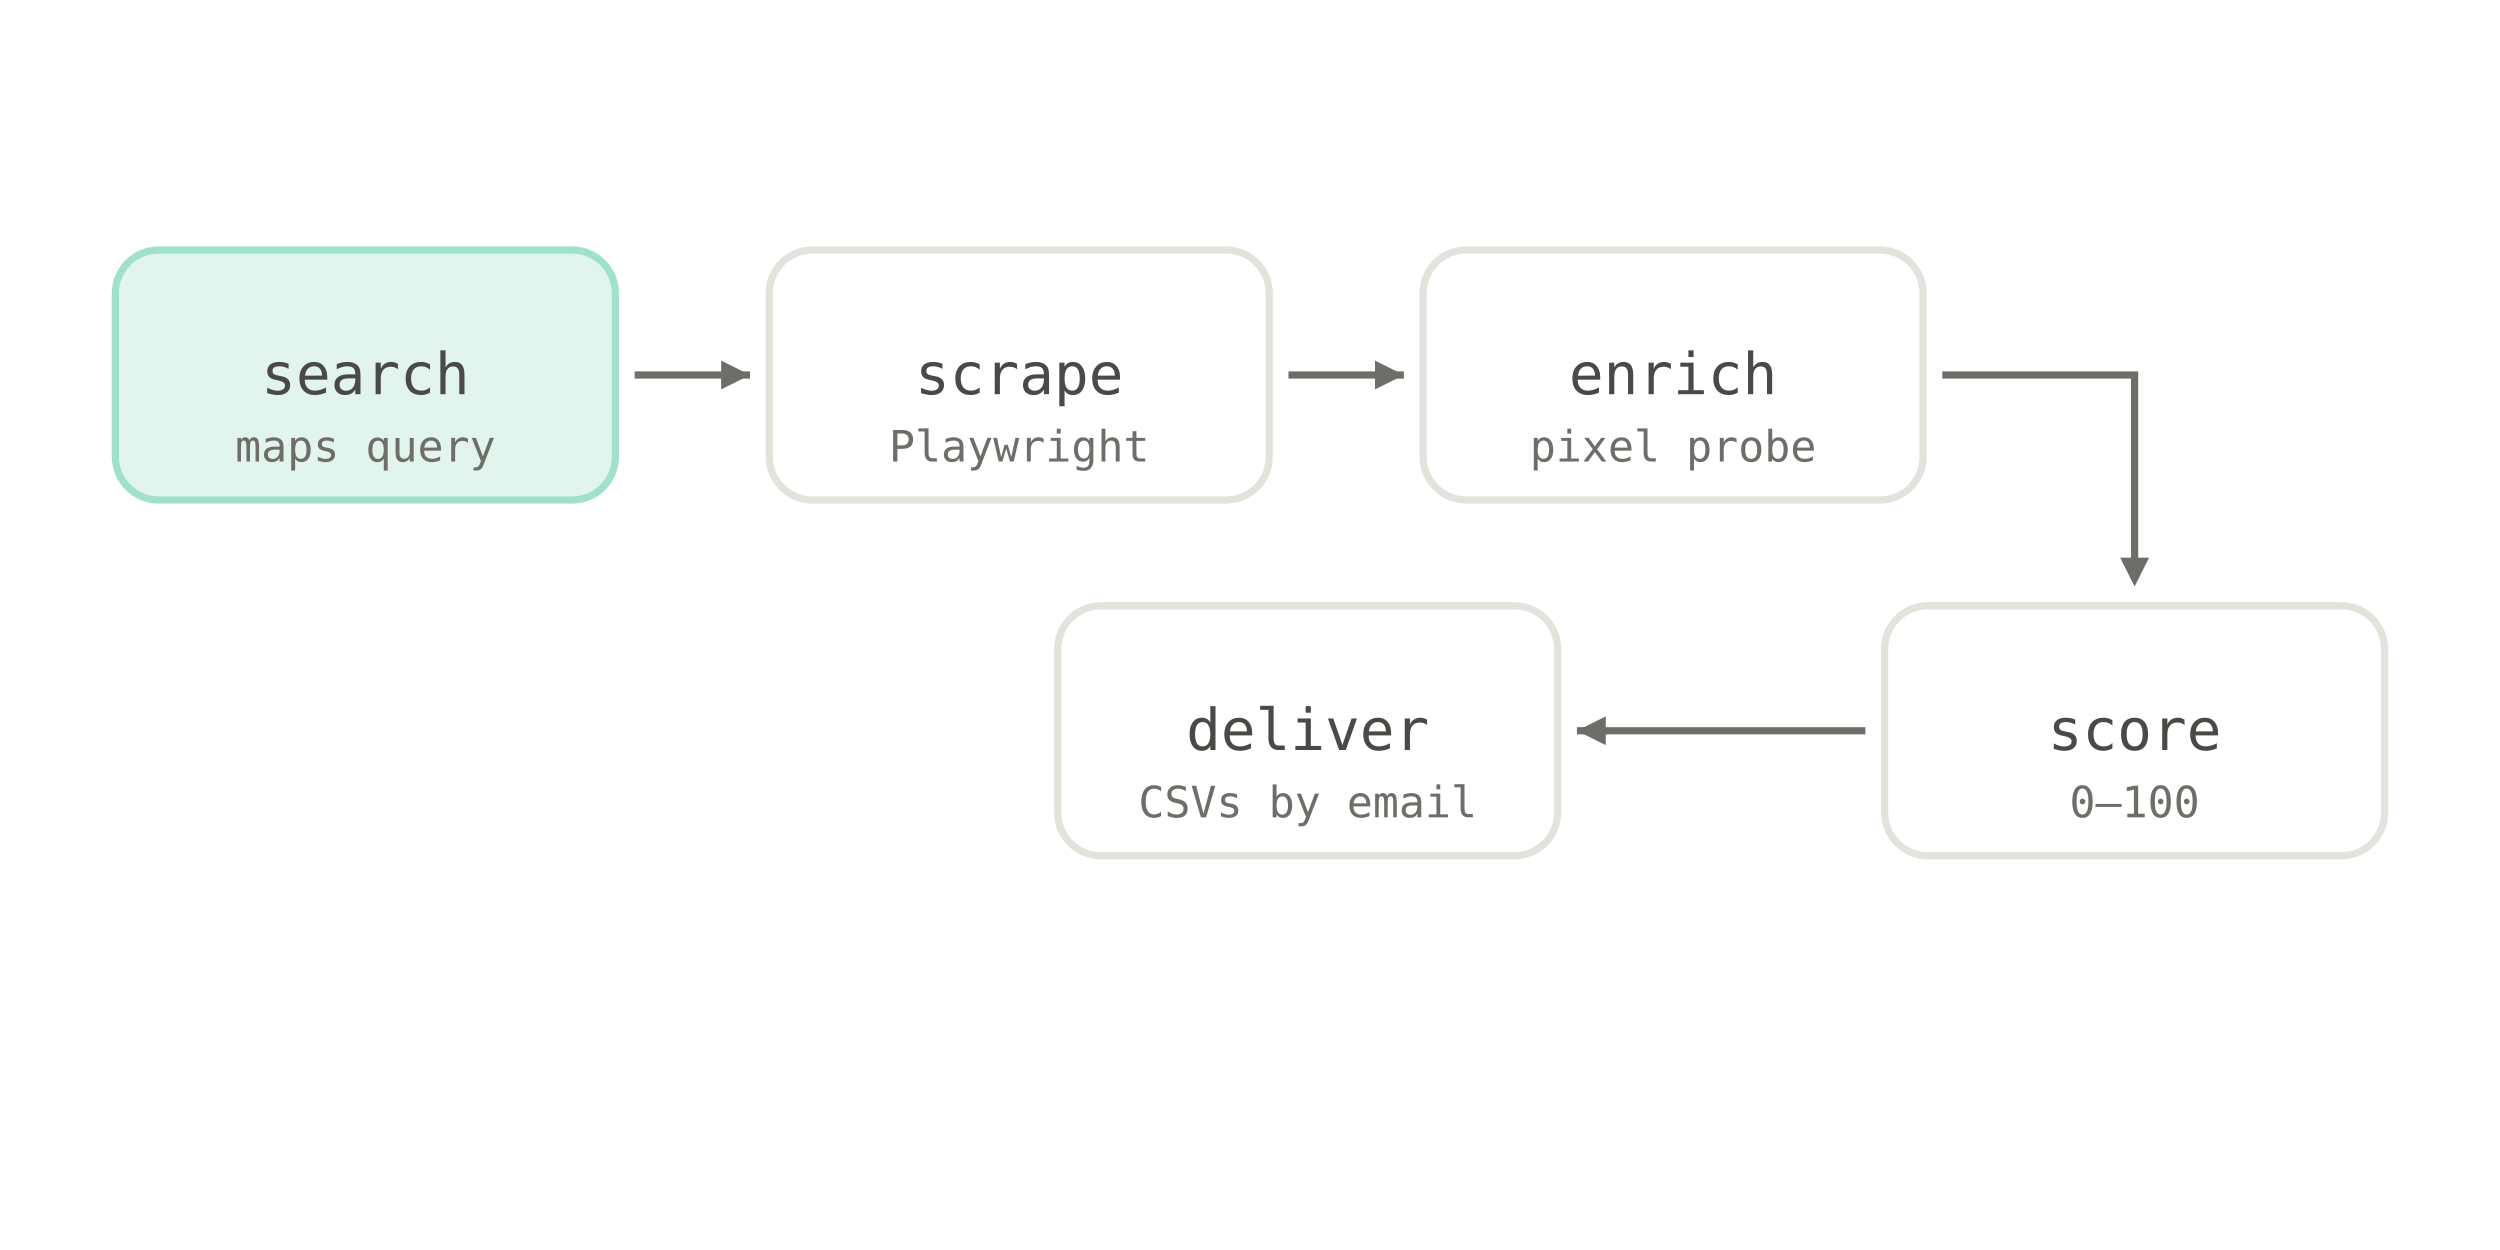
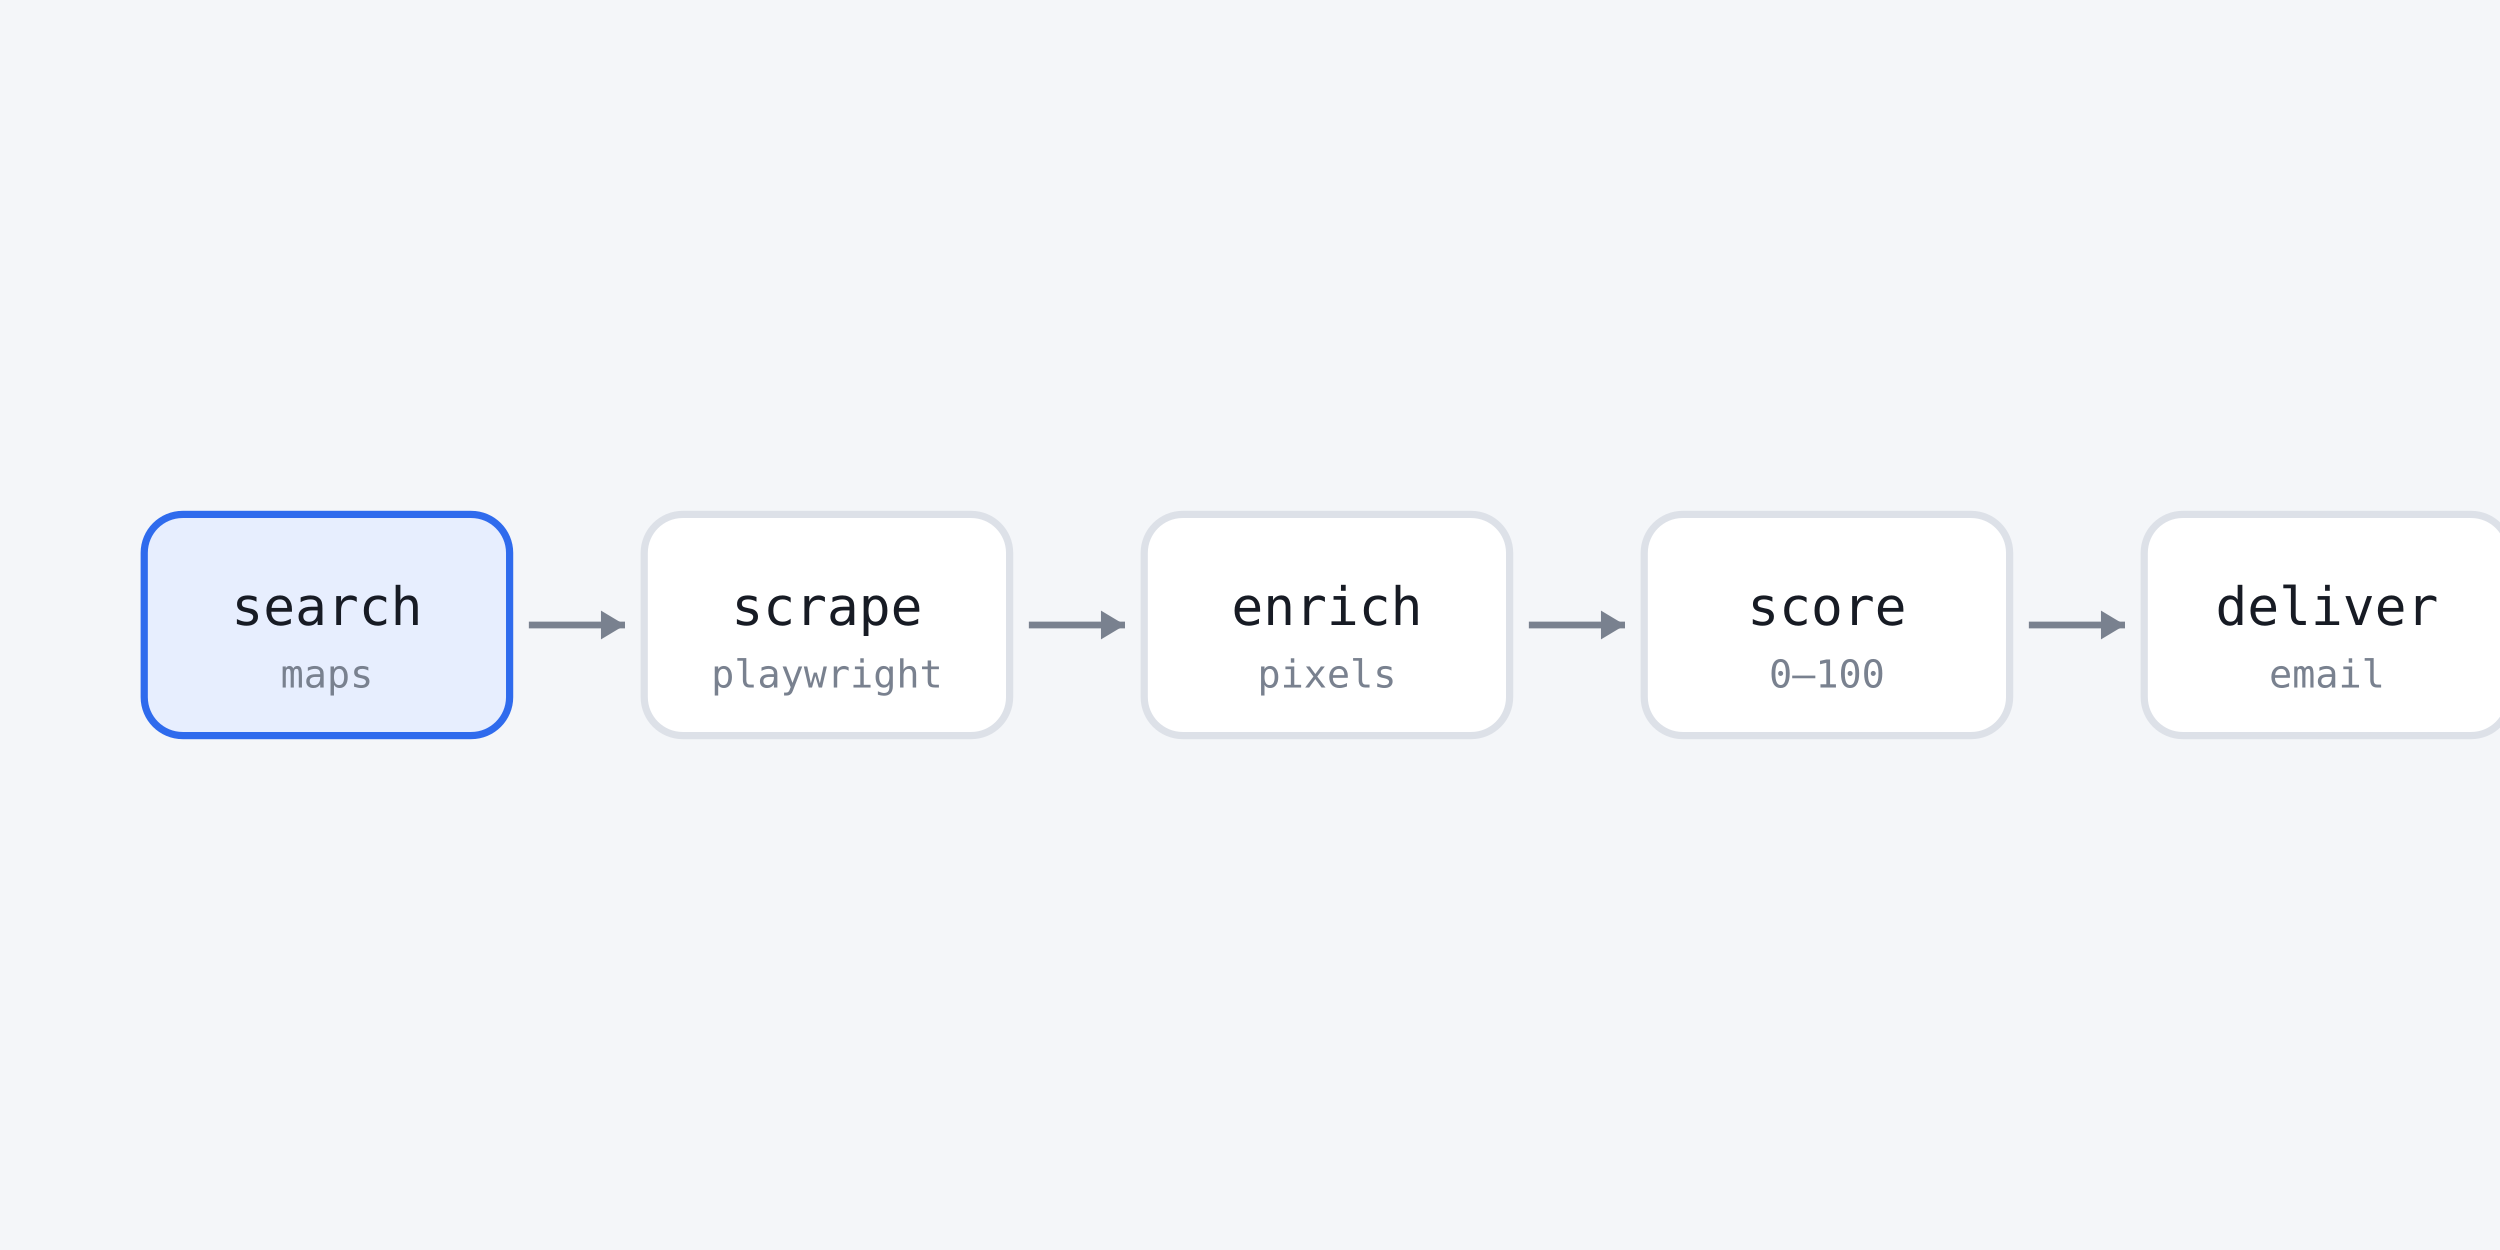
<svg xmlns="http://www.w3.org/2000/svg" viewBox="0 0 520 260" width="520" height="260" role="img" aria-label="The five-stage scraper pipeline: search, scrape, enrich, score, then deliver by email">
-   <rect width="520" height="260" fill="#ffffff" />
+   <rect width="520" height="260" fill="#f4f6f9" />
  <style>
-   .lbl { font-family: 'DM Mono', ui-monospace, monospace; font-size: 12px; fill: #4a4946; }
-   .tech { font-family: 'DM Mono', ui-monospace, monospace; font-size: 9px; fill: #6f6d68; }
-   .box { fill: #ffffff; stroke: #e4e2dc; stroke-width: 1.5; }
-   .box-on { fill: #E1F5EE; stroke: #9FE1CB; stroke-width: 1.5; }
-   .arr { stroke: #6f6d68; stroke-width: 1.5; }
+   .lbl { font-family: 'Geist Mono', ui-monospace, monospace; font-size: 11px; font-weight: 500; fill: #171b24; }
+   .cap { font-family: 'Geist Mono', ui-monospace, monospace; font-size: 8px; fill: #79818f; }
+   .box { fill: #ffffff; stroke: #dde1e8; stroke-width: 1.5; }
+   .box-on { fill: #e7eefe; stroke: #2f6bed; stroke-width: 1.5; }
+   .arr { stroke: #79818f; stroke-width: 1.4; }
</style>
-   <rect class="box-on" x="24" y="52" width="104" height="52" rx="9" />
-   <text class="lbl" x="76" y="82" text-anchor="middle" fill="#0F6E56">search</text>
-   <text class="tech" x="76" y="96" text-anchor="middle">maps query</text>
-   <line class="arr" x1="132" y1="78" x2="156" y2="78" />
-   <path d="M156 78 l-6 -3 v6 z" fill="#6f6d68" />
-   <rect class="box" x="160" y="52" width="104" height="52" rx="9" />
-   <text class="lbl" x="212" y="82" text-anchor="middle" fill="#141412">scrape</text>
-   <text class="tech" x="212" y="96" text-anchor="middle">Playwright</text>
-   <line class="arr" x1="268" y1="78" x2="292" y2="78" />
-   <path d="M292 78 l-6 -3 v6 z" fill="#6f6d68" />
-   <rect class="box" x="296" y="52" width="104" height="52" rx="9" />
-   <text class="lbl" x="348" y="82" text-anchor="middle" fill="#141412">enrich</text>
-   <text class="tech" x="348" y="96" text-anchor="middle">pixel probe</text>
-   <path d="M404 78 h40 v40" fill="none" class="arr" />
-   <path d="M444 122 l-3 -6 h6 z" fill="#6f6d68" />
-   <rect class="box" x="392" y="126" width="104" height="52" rx="9" />
-   <text class="lbl" x="444" y="156" text-anchor="middle" fill="#141412">score</text>
-   <text class="tech" x="444" y="170" text-anchor="middle">0–100</text>
-   <line class="arr" x1="388" y1="152" x2="328" y2="152" />
-   <path d="M328 152 l6 -3 v6 z" fill="#6f6d68" />
-   <rect class="box" x="220" y="126" width="104" height="52" rx="9" />
-   <text class="lbl" x="272" y="156" text-anchor="middle" fill="#141412">deliver</text>
-   <text class="tech" x="272" y="170" text-anchor="middle">CSVs by email</text>
+   <rect class="box-on" x="30" y="107" width="76" height="46" rx="8" />
+   <text class="lbl" x="68" y="130" text-anchor="middle" fill="#1f52c9">search</text>
+   <text class="cap" x="68" y="143" text-anchor="middle">maps</text>
+   <line class="arr" x1="110" y1="130" x2="130" y2="130" />
+   <path d="M130 130 l-5 -3 v6 z" fill="#79818f" />
+   <rect class="box" x="134" y="107" width="76" height="46" rx="8" />
+   <text class="lbl" x="172" y="130" text-anchor="middle">scrape</text>
+   <text class="cap" x="172" y="143" text-anchor="middle">playwright</text>
+   <line class="arr" x1="214" y1="130" x2="234" y2="130" />
+   <path d="M234 130 l-5 -3 v6 z" fill="#79818f" />
+   <rect class="box" x="238" y="107" width="76" height="46" rx="8" />
+   <text class="lbl" x="276" y="130" text-anchor="middle">enrich</text>
+   <text class="cap" x="276" y="143" text-anchor="middle">pixels</text>
+   <line class="arr" x1="318" y1="130" x2="338" y2="130" />
+   <path d="M338 130 l-5 -3 v6 z" fill="#79818f" />
+   <rect class="box" x="342" y="107" width="76" height="46" rx="8" />
+   <text class="lbl" x="380" y="130" text-anchor="middle">score</text>
+   <text class="cap" x="380" y="143" text-anchor="middle">0–100</text>
+   <line class="arr" x1="422" y1="130" x2="442" y2="130" />
+   <path d="M442 130 l-5 -3 v6 z" fill="#79818f" />
+   <rect class="box" x="446" y="107" width="76" height="46" rx="8" />
+   <text class="lbl" x="484" y="130" text-anchor="middle">deliver</text>
+   <text class="cap" x="484" y="143" text-anchor="middle">email</text>
</svg>
